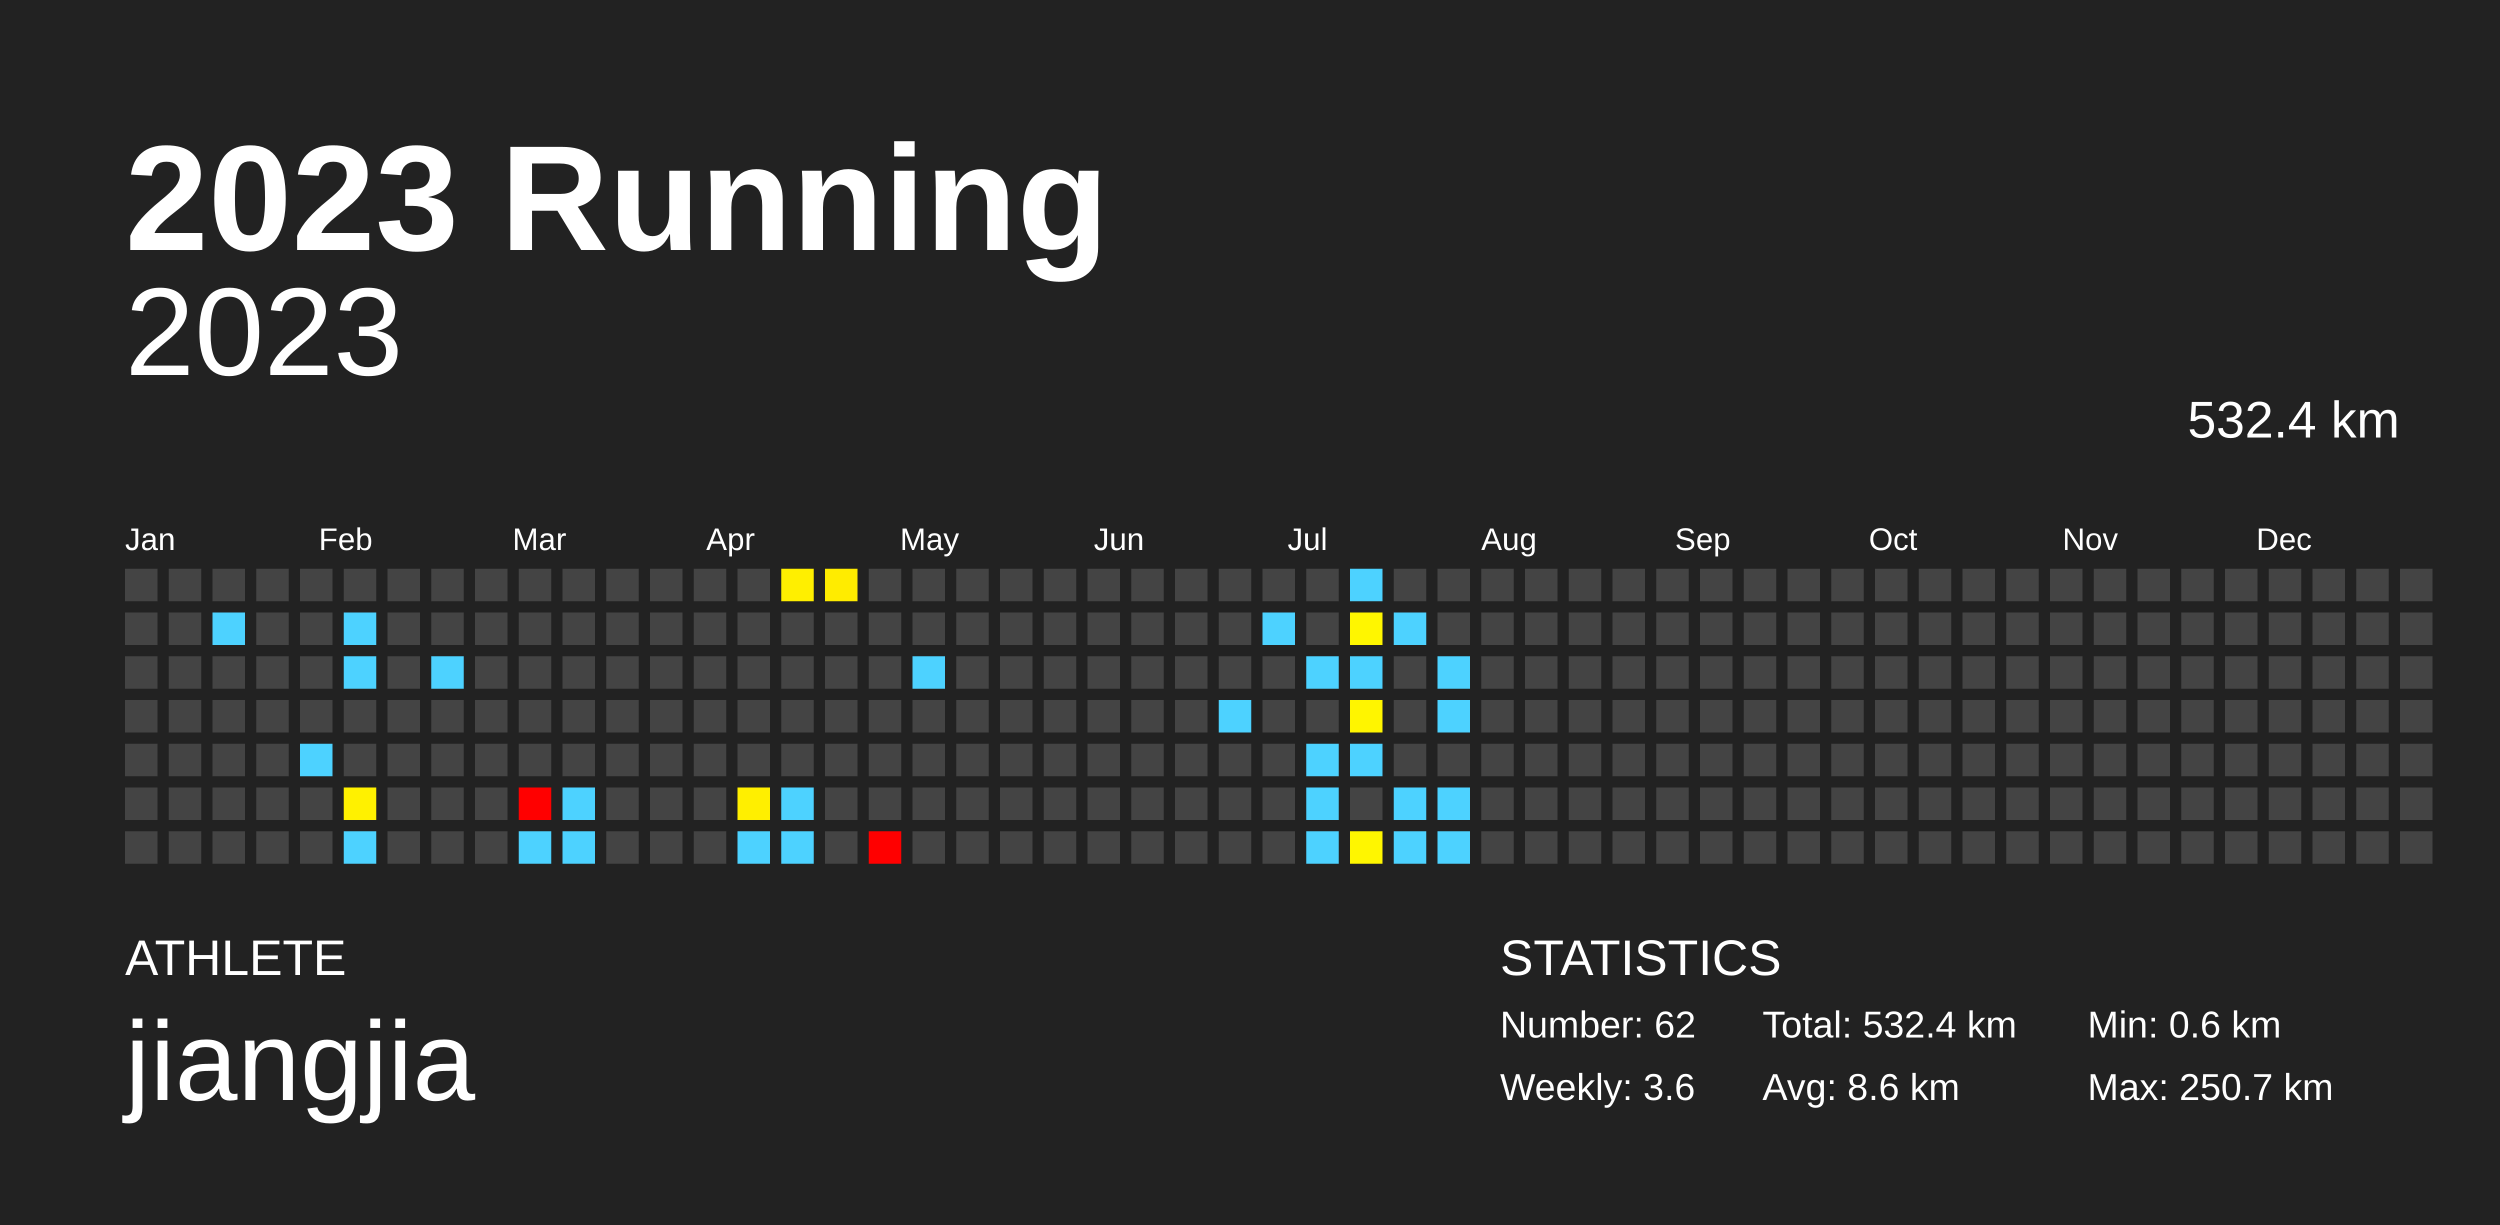
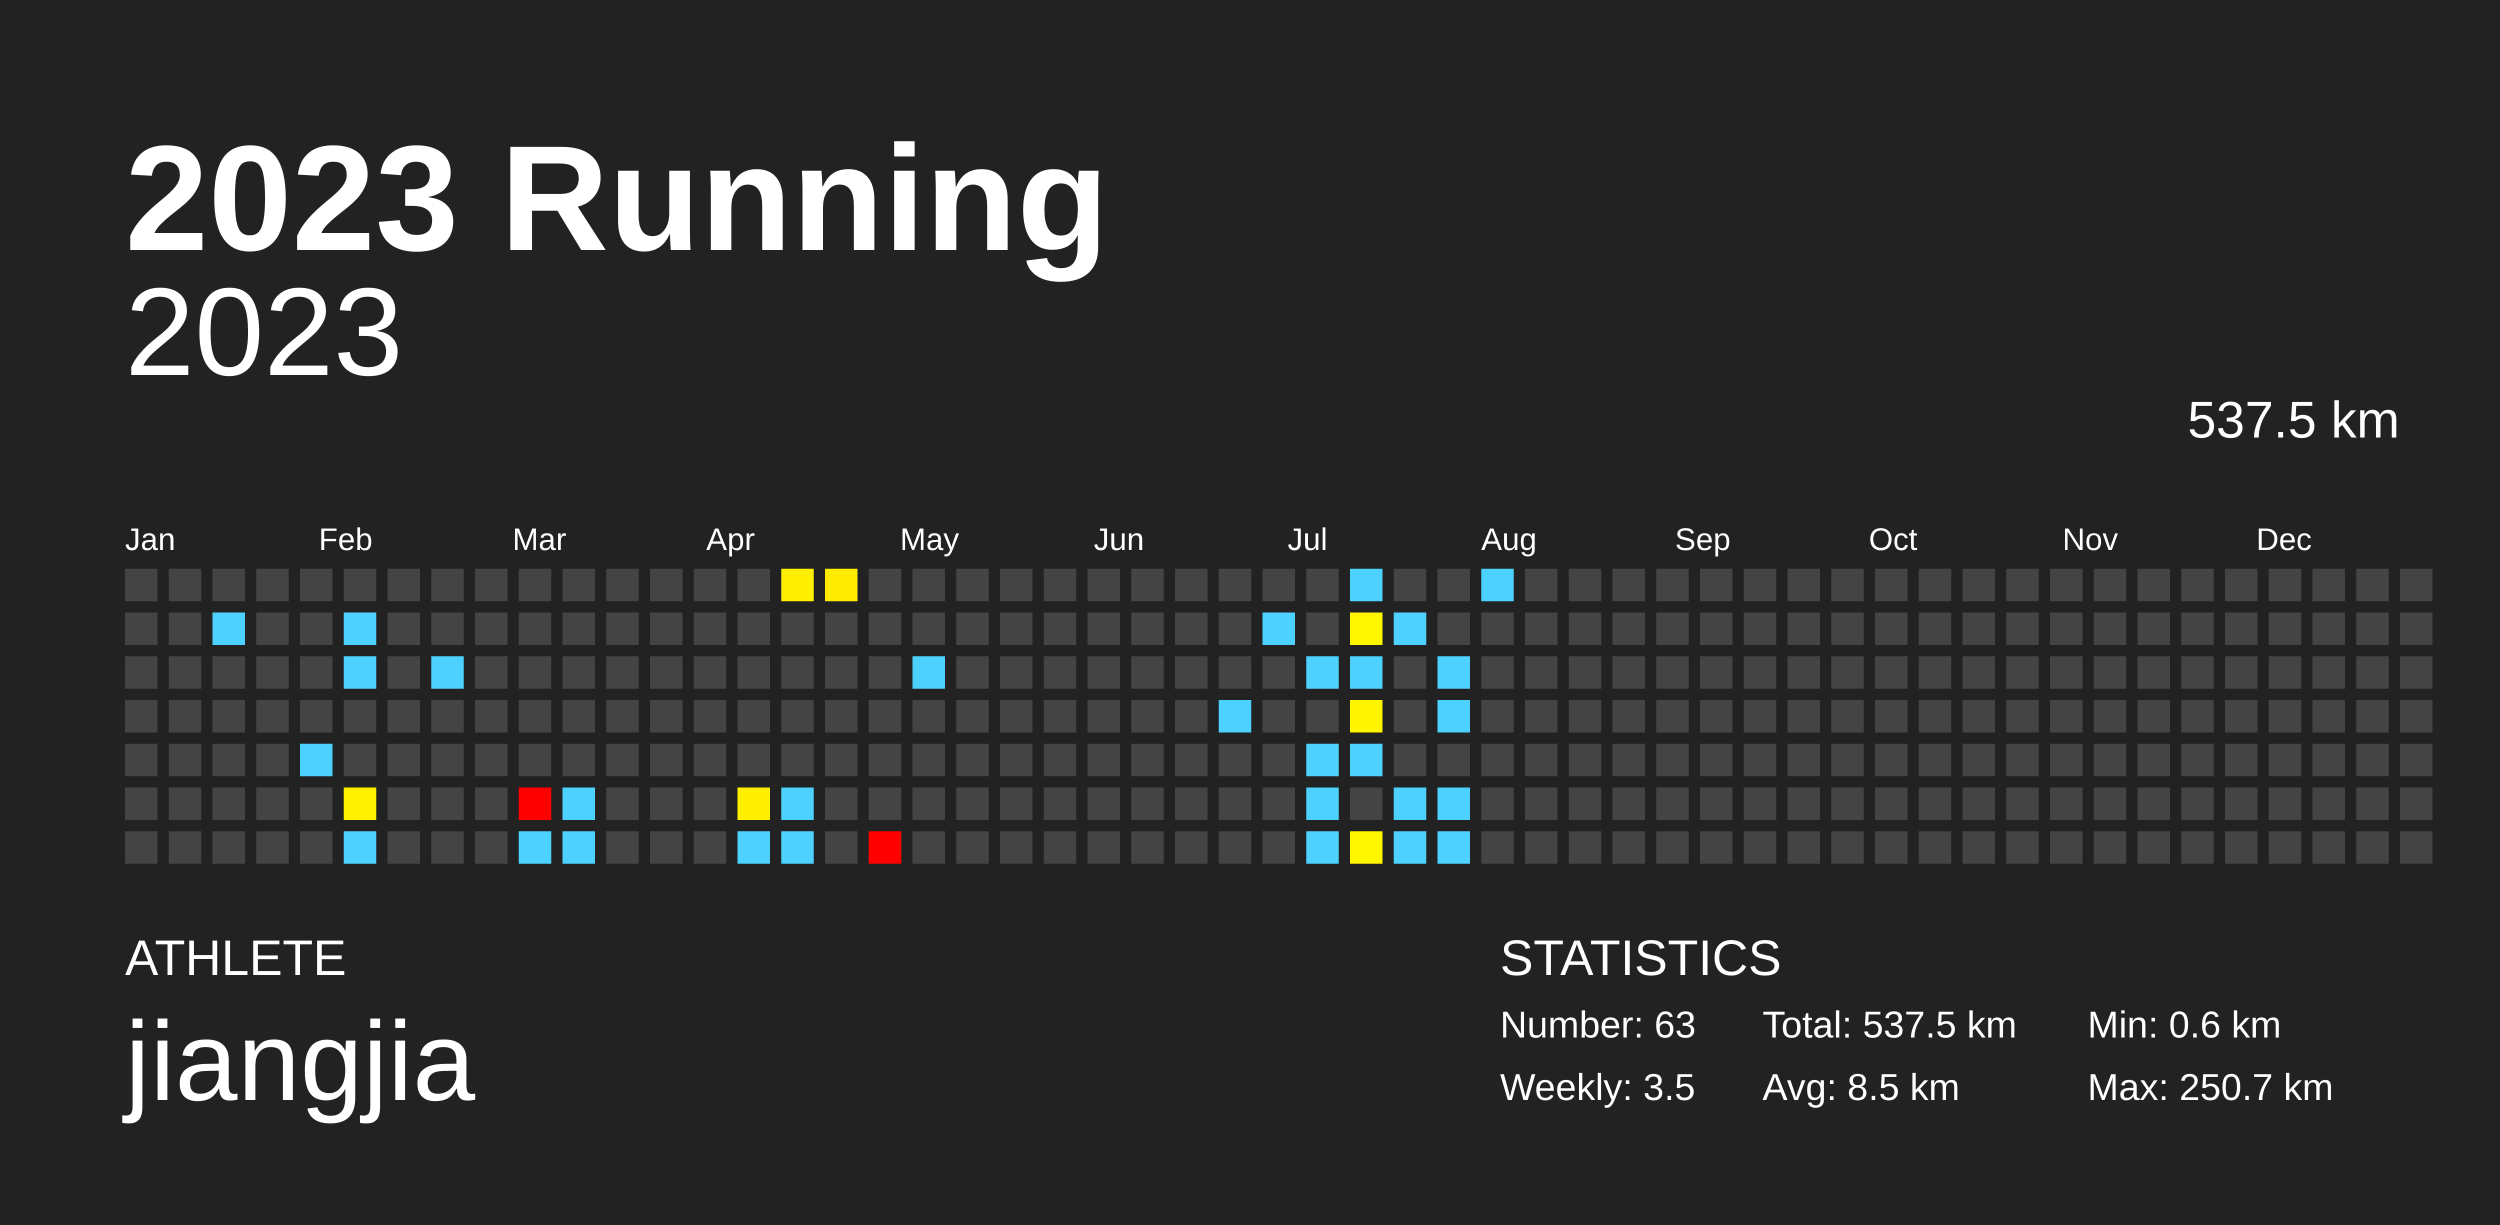
<svg xmlns="http://www.w3.org/2000/svg" baseProfile="full" height="98mm" version="1.1" viewBox="0,0,200,98" width="200mm">
  <defs />
  <rect fill="#222222" height="98" width="200" x="0" y="0" />
  <text fill="#FFFFFF" style="font-size:12px; font-family:Arial; font-weight:bold;" x="10" y="20">2023 Running</text>
  <text fill="#FFFFFF" style="font-size:4px; font-family:Arial" x="10" y="78">ATHLETE</text>
  <text fill="#FFFFFF" style="font-size:9px; font-family:Arial" x="10" y="88">jiangjia</text>
  <text fill="#FFFFFF" style="font-size:4px; font-family:Arial" x="120" y="78">STATISTICS</text>
-   <text fill="#FFFFFF" style="font-size:3px; font-family:Arial" x="120" y="83">Number: 62</text>
-   <text fill="#FFFFFF" style="font-size:3px; font-family:Arial" x="120" y="88">Weekly: 3.6</text>
-   <text fill="#FFFFFF" style="font-size:3px; font-family:Arial" x="141" y="83">Total: 532.4 km</text>
-   <text fill="#FFFFFF" style="font-size:3px; font-family:Arial" x="141" y="88">Avg: 8.6 km</text>
+   <text fill="#FFFFFF" style="font-size:3px; font-family:Arial" x="120" y="83">Number: 63</text>
+   <text fill="#FFFFFF" style="font-size:3px; font-family:Arial" x="120" y="88">Weekly: 3.5</text>
+   <text fill="#FFFFFF" style="font-size:3px; font-family:Arial" x="141" y="83">Total: 537.5 km</text>
+   <text fill="#FFFFFF" style="font-size:3px; font-family:Arial" x="141" y="88">Avg: 8.5 km</text>
  <text fill="#FFFFFF" style="font-size:3px; font-family:Arial" x="167" y="83">Min: 0.6 km</text>
  <text fill="#FFFFFF" style="font-size:3px; font-family:Arial" x="167" y="88">Max: 250.7 km</text>
  <text alignment-baseline="hanging" fill="#FFFFFF" style="font-size:10.0px; font-family:Arial;" x="10" y="30">2023</text>
-   <text alignment-baseline="hanging" fill="#FFFFFF" style="font-size:4.125px; font-family:Arial;" x="175" y="35">532.4 km</text>
+   <text alignment-baseline="hanging" fill="#FFFFFF" style="font-size:4.125px; font-family:Arial;" x="175" y="35">537.5 km</text>
  <text fill="#FFFFFF" style="font-size:2.5px; font-family:Arial" x="10.0" y="44">Jan</text>
  <text fill="#FFFFFF" style="font-size:2.5px; font-family:Arial" x="25.5" y="44">Feb</text>
  <text fill="#FFFFFF" style="font-size:2.5px; font-family:Arial" x="41.0" y="44">Mar</text>
  <text fill="#FFFFFF" style="font-size:2.5px; font-family:Arial" x="56.5" y="44">Apr</text>
  <text fill="#FFFFFF" style="font-size:2.5px; font-family:Arial" x="72.0" y="44">May</text>
  <text fill="#FFFFFF" style="font-size:2.5px; font-family:Arial" x="87.5" y="44">Jun</text>
  <text fill="#FFFFFF" style="font-size:2.5px; font-family:Arial" x="103.0" y="44">Jul</text>
  <text fill="#FFFFFF" style="font-size:2.5px; font-family:Arial" x="118.5" y="44">Aug</text>
  <text fill="#FFFFFF" style="font-size:2.5px; font-family:Arial" x="134.0" y="44">Sep</text>
  <text fill="#FFFFFF" style="font-size:2.5px; font-family:Arial" x="149.5" y="44">Oct</text>
  <text fill="#FFFFFF" style="font-size:2.5px; font-family:Arial" x="165.0" y="44">Nov</text>
  <text fill="#FFFFFF" style="font-size:2.5px; font-family:Arial" x="180.5" y="44">Dec</text>
  <rect fill="#444444" height="2.6" width="2.6" x="10.0" y="45.5" />
  <rect fill="#444444" height="2.6" width="2.6" x="10.0" y="49.0" />
  <rect fill="#444444" height="2.6" width="2.6" x="10.0" y="52.5" />
  <rect fill="#444444" height="2.6" width="2.6" x="10.0" y="56.0" />
  <rect fill="#444444" height="2.6" width="2.6" x="10.0" y="59.5" />
  <rect fill="#444444" height="2.6" width="2.6" x="10.0" y="63.0" />
  <rect fill="#444444" height="2.6" width="2.6" x="10.0" y="66.5" />
  <rect fill="#444444" height="2.6" width="2.6" x="13.5" y="45.5" />
  <rect fill="#444444" height="2.6" width="2.6" x="13.5" y="49.0" />
  <rect fill="#444444" height="2.6" width="2.6" x="13.5" y="52.5" />
  <rect fill="#444444" height="2.6" width="2.6" x="13.5" y="56.0" />
  <rect fill="#444444" height="2.6" width="2.6" x="13.5" y="59.5" />
  <rect fill="#444444" height="2.6" width="2.6" x="13.5" y="63.0" />
  <rect fill="#444444" height="2.6" width="2.6" x="13.5" y="66.5" />
  <rect fill="#444444" height="2.6" width="2.6" x="17.0" y="45.5" />
  <rect fill="#4dd2ff" height="2.6" width="2.6" x="17.0" y="49.0" />
  <rect fill="#444444" height="2.6" width="2.6" x="17.0" y="52.5" />
  <rect fill="#444444" height="2.6" width="2.6" x="17.0" y="56.0" />
  <rect fill="#444444" height="2.6" width="2.6" x="17.0" y="59.5" />
  <rect fill="#444444" height="2.6" width="2.6" x="17.0" y="63.0" />
  <rect fill="#444444" height="2.6" width="2.6" x="17.0" y="66.5" />
  <rect fill="#444444" height="2.6" width="2.6" x="20.5" y="45.5" />
  <rect fill="#444444" height="2.6" width="2.6" x="20.5" y="49.0" />
  <rect fill="#444444" height="2.6" width="2.6" x="20.5" y="52.5" />
  <rect fill="#444444" height="2.6" width="2.6" x="20.5" y="56.0" />
  <rect fill="#444444" height="2.6" width="2.6" x="20.5" y="59.5" />
  <rect fill="#444444" height="2.6" width="2.6" x="20.5" y="63.0" />
  <rect fill="#444444" height="2.6" width="2.6" x="20.5" y="66.5" />
  <rect fill="#444444" height="2.6" width="2.6" x="24.0" y="45.5" />
  <rect fill="#444444" height="2.6" width="2.6" x="24.0" y="49.0" />
  <rect fill="#444444" height="2.6" width="2.6" x="24.0" y="52.5" />
  <rect fill="#444444" height="2.6" width="2.6" x="24.0" y="56.0" />
  <rect fill="#4dd2ff" height="2.6" width="2.6" x="24.0" y="59.5" />
  <rect fill="#444444" height="2.6" width="2.6" x="24.0" y="63.0" />
  <rect fill="#444444" height="2.6" width="2.6" x="24.0" y="66.5" />
  <rect fill="#444444" height="2.6" width="2.6" x="27.5" y="45.5" />
  <rect fill="#4dd2ff" height="2.6" width="2.6" x="27.5" y="49.0" />
  <rect fill="#4dd2ff" height="2.6" width="2.6" x="27.5" y="52.5" />
  <rect fill="#444444" height="2.6" width="2.6" x="27.5" y="56.0" />
  <rect fill="#444444" height="2.6" width="2.6" x="27.5" y="59.5" />
  <rect fill="#fff100" height="2.6" width="2.6" x="27.5" y="63.0" />
  <rect fill="#4dd2ff" height="2.6" width="2.6" x="27.5" y="66.5" />
  <rect fill="#444444" height="2.6" width="2.6" x="31.0" y="45.5" />
  <rect fill="#444444" height="2.6" width="2.6" x="31.0" y="49.0" />
  <rect fill="#444444" height="2.6" width="2.6" x="31.0" y="52.5" />
  <rect fill="#444444" height="2.6" width="2.6" x="31.0" y="56.0" />
  <rect fill="#444444" height="2.6" width="2.6" x="31.0" y="59.5" />
  <rect fill="#444444" height="2.6" width="2.6" x="31.0" y="63.0" />
  <rect fill="#444444" height="2.6" width="2.6" x="31.0" y="66.5" />
  <rect fill="#444444" height="2.6" width="2.6" x="34.5" y="45.5" />
  <rect fill="#444444" height="2.6" width="2.6" x="34.5" y="49.0" />
  <rect fill="#4dd2ff" height="2.6" width="2.6" x="34.5" y="52.5" />
  <rect fill="#444444" height="2.6" width="2.6" x="34.5" y="56.0" />
  <rect fill="#444444" height="2.6" width="2.6" x="34.5" y="59.5" />
  <rect fill="#444444" height="2.6" width="2.6" x="34.5" y="63.0" />
  <rect fill="#444444" height="2.6" width="2.6" x="34.5" y="66.5" />
  <rect fill="#444444" height="2.6" width="2.6" x="38.0" y="45.5" />
  <rect fill="#444444" height="2.6" width="2.6" x="38.0" y="49.0" />
  <rect fill="#444444" height="2.6" width="2.6" x="38.0" y="52.5" />
  <rect fill="#444444" height="2.6" width="2.6" x="38.0" y="56.0" />
  <rect fill="#444444" height="2.6" width="2.6" x="38.0" y="59.5" />
  <rect fill="#444444" height="2.6" width="2.6" x="38.0" y="63.0" />
  <rect fill="#444444" height="2.6" width="2.6" x="38.0" y="66.5" />
  <rect fill="#444444" height="2.6" width="2.6" x="41.5" y="45.5" />
  <rect fill="#444444" height="2.6" width="2.6" x="41.5" y="49.0" />
  <rect fill="#444444" height="2.6" width="2.6" x="41.5" y="52.5" />
  <rect fill="#444444" height="2.6" width="2.6" x="41.5" y="56.0" />
  <rect fill="#444444" height="2.6" width="2.6" x="41.5" y="59.5" />
  <rect fill="red" height="2.6" width="2.6" x="41.5" y="63.0" />
  <rect fill="#4dd2ff" height="2.6" width="2.6" x="41.5" y="66.5" />
  <rect fill="#444444" height="2.6" width="2.6" x="45.0" y="45.5" />
  <rect fill="#444444" height="2.6" width="2.6" x="45.0" y="49.0" />
  <rect fill="#444444" height="2.6" width="2.6" x="45.0" y="52.5" />
  <rect fill="#444444" height="2.6" width="2.6" x="45.0" y="56.0" />
  <rect fill="#444444" height="2.6" width="2.6" x="45.0" y="59.5" />
  <rect fill="#4dd2ff" height="2.6" width="2.6" x="45.0" y="63.0" />
  <rect fill="#4dd2ff" height="2.6" width="2.6" x="45.0" y="66.5" />
  <rect fill="#444444" height="2.6" width="2.6" x="48.5" y="45.5" />
  <rect fill="#444444" height="2.6" width="2.6" x="48.5" y="49.0" />
  <rect fill="#444444" height="2.6" width="2.6" x="48.5" y="52.5" />
  <rect fill="#444444" height="2.6" width="2.6" x="48.5" y="56.0" />
  <rect fill="#444444" height="2.6" width="2.6" x="48.5" y="59.5" />
  <rect fill="#444444" height="2.6" width="2.6" x="48.5" y="63.0" />
  <rect fill="#444444" height="2.6" width="2.6" x="48.5" y="66.5" />
  <rect fill="#444444" height="2.6" width="2.6" x="52.0" y="45.5" />
  <rect fill="#444444" height="2.6" width="2.6" x="52.0" y="49.0" />
  <rect fill="#444444" height="2.6" width="2.6" x="52.0" y="52.5" />
  <rect fill="#444444" height="2.6" width="2.6" x="52.0" y="56.0" />
  <rect fill="#444444" height="2.6" width="2.6" x="52.0" y="59.5" />
  <rect fill="#444444" height="2.6" width="2.6" x="52.0" y="63.0" />
  <rect fill="#444444" height="2.6" width="2.6" x="52.0" y="66.5" />
  <rect fill="#444444" height="2.6" width="2.6" x="55.5" y="45.5" />
  <rect fill="#444444" height="2.6" width="2.6" x="55.5" y="49.0" />
  <rect fill="#444444" height="2.6" width="2.6" x="55.5" y="52.5" />
  <rect fill="#444444" height="2.6" width="2.6" x="55.5" y="56.0" />
  <rect fill="#444444" height="2.6" width="2.6" x="55.5" y="59.5" />
  <rect fill="#444444" height="2.6" width="2.6" x="55.5" y="63.0" />
  <rect fill="#444444" height="2.6" width="2.6" x="55.5" y="66.5" />
  <rect fill="#444444" height="2.6" width="2.6" x="59.0" y="45.5" />
  <rect fill="#444444" height="2.6" width="2.6" x="59.0" y="49.0" />
  <rect fill="#444444" height="2.6" width="2.6" x="59.0" y="52.5" />
  <rect fill="#444444" height="2.6" width="2.6" x="59.0" y="56.0" />
  <rect fill="#444444" height="2.6" width="2.6" x="59.0" y="59.5" />
  <rect fill="#ffef00" height="2.6" width="2.6" x="59.0" y="63.0" />
  <rect fill="#4dd2ff" height="2.6" width="2.6" x="59.0" y="66.5" />
  <rect fill="#ffef00" height="2.6" width="2.6" x="62.5" y="45.5" />
  <rect fill="#444444" height="2.6" width="2.6" x="62.5" y="49.0" />
  <rect fill="#444444" height="2.6" width="2.6" x="62.5" y="52.5" />
  <rect fill="#444444" height="2.6" width="2.6" x="62.5" y="56.0" />
  <rect fill="#444444" height="2.6" width="2.6" x="62.5" y="59.5" />
  <rect fill="#4dd2ff" height="2.6" width="2.6" x="62.5" y="63.0" />
  <rect fill="#4dd2ff" height="2.6" width="2.6" x="62.5" y="66.5" />
  <rect fill="#ffec00" height="2.6" width="2.6" x="66.0" y="45.5" />
  <rect fill="#444444" height="2.6" width="2.6" x="66.0" y="49.0" />
  <rect fill="#444444" height="2.6" width="2.6" x="66.0" y="52.5" />
  <rect fill="#444444" height="2.6" width="2.6" x="66.0" y="56.0" />
  <rect fill="#444444" height="2.6" width="2.6" x="66.0" y="59.5" />
  <rect fill="#444444" height="2.6" width="2.6" x="66.0" y="63.0" />
  <rect fill="#444444" height="2.6" width="2.6" x="66.0" y="66.5" />
  <rect fill="#444444" height="2.6" width="2.6" x="69.5" y="45.5" />
  <rect fill="#444444" height="2.6" width="2.6" x="69.5" y="49.0" />
  <rect fill="#444444" height="2.6" width="2.6" x="69.5" y="52.5" />
  <rect fill="#444444" height="2.6" width="2.6" x="69.5" y="56.0" />
  <rect fill="#444444" height="2.6" width="2.6" x="69.5" y="59.5" />
  <rect fill="#444444" height="2.6" width="2.6" x="69.5" y="63.0" />
  <rect fill="red" height="2.6" width="2.6" x="69.5" y="66.5" />
  <rect fill="#444444" height="2.6" width="2.6" x="73.0" y="45.5" />
  <rect fill="#444444" height="2.6" width="2.6" x="73.0" y="49.0" />
  <rect fill="#4dd2ff" height="2.6" width="2.6" x="73.0" y="52.5" />
  <rect fill="#444444" height="2.6" width="2.6" x="73.0" y="56.0" />
  <rect fill="#444444" height="2.6" width="2.6" x="73.0" y="59.5" />
  <rect fill="#444444" height="2.6" width="2.6" x="73.0" y="63.0" />
  <rect fill="#444444" height="2.6" width="2.6" x="73.0" y="66.5" />
  <rect fill="#444444" height="2.6" width="2.6" x="76.5" y="45.5" />
  <rect fill="#444444" height="2.6" width="2.6" x="76.5" y="49.0" />
  <rect fill="#444444" height="2.6" width="2.6" x="76.5" y="52.5" />
  <rect fill="#444444" height="2.6" width="2.6" x="76.5" y="56.0" />
  <rect fill="#444444" height="2.6" width="2.6" x="76.5" y="59.5" />
  <rect fill="#444444" height="2.6" width="2.6" x="76.5" y="63.0" />
  <rect fill="#444444" height="2.6" width="2.6" x="76.5" y="66.5" />
  <rect fill="#444444" height="2.6" width="2.6" x="80.0" y="45.5" />
  <rect fill="#444444" height="2.6" width="2.6" x="80.0" y="49.0" />
  <rect fill="#444444" height="2.6" width="2.6" x="80.0" y="52.5" />
  <rect fill="#444444" height="2.6" width="2.6" x="80.0" y="56.0" />
  <rect fill="#444444" height="2.6" width="2.6" x="80.0" y="59.5" />
  <rect fill="#444444" height="2.6" width="2.6" x="80.0" y="63.0" />
  <rect fill="#444444" height="2.6" width="2.6" x="80.0" y="66.5" />
  <rect fill="#444444" height="2.6" width="2.6" x="83.5" y="45.5" />
  <rect fill="#444444" height="2.6" width="2.6" x="83.5" y="49.0" />
  <rect fill="#444444" height="2.6" width="2.6" x="83.5" y="52.5" />
  <rect fill="#444444" height="2.6" width="2.6" x="83.5" y="56.0" />
  <rect fill="#444444" height="2.6" width="2.6" x="83.5" y="59.5" />
  <rect fill="#444444" height="2.6" width="2.6" x="83.5" y="63.0" />
  <rect fill="#444444" height="2.6" width="2.6" x="83.5" y="66.5" />
  <rect fill="#444444" height="2.6" width="2.6" x="87.0" y="45.5" />
  <rect fill="#444444" height="2.6" width="2.6" x="87.0" y="49.0" />
  <rect fill="#444444" height="2.6" width="2.6" x="87.0" y="52.5" />
  <rect fill="#444444" height="2.6" width="2.6" x="87.0" y="56.0" />
  <rect fill="#444444" height="2.6" width="2.6" x="87.0" y="59.5" />
  <rect fill="#444444" height="2.6" width="2.6" x="87.0" y="63.0" />
  <rect fill="#444444" height="2.6" width="2.6" x="87.0" y="66.5" />
  <rect fill="#444444" height="2.6" width="2.6" x="90.5" y="45.5" />
  <rect fill="#444444" height="2.6" width="2.6" x="90.5" y="49.0" />
  <rect fill="#444444" height="2.6" width="2.6" x="90.5" y="52.5" />
  <rect fill="#444444" height="2.6" width="2.6" x="90.5" y="56.0" />
  <rect fill="#444444" height="2.6" width="2.6" x="90.5" y="59.5" />
  <rect fill="#444444" height="2.6" width="2.6" x="90.5" y="63.0" />
  <rect fill="#444444" height="2.6" width="2.6" x="90.5" y="66.5" />
  <rect fill="#444444" height="2.6" width="2.6" x="94.0" y="45.5" />
  <rect fill="#444444" height="2.6" width="2.6" x="94.0" y="49.0" />
  <rect fill="#444444" height="2.6" width="2.6" x="94.0" y="52.5" />
  <rect fill="#444444" height="2.6" width="2.6" x="94.0" y="56.0" />
  <rect fill="#444444" height="2.6" width="2.6" x="94.0" y="59.5" />
  <rect fill="#444444" height="2.6" width="2.6" x="94.0" y="63.0" />
  <rect fill="#444444" height="2.6" width="2.6" x="94.0" y="66.5" />
  <rect fill="#444444" height="2.6" width="2.6" x="97.5" y="45.5" />
  <rect fill="#444444" height="2.6" width="2.6" x="97.5" y="49.0" />
  <rect fill="#444444" height="2.6" width="2.6" x="97.5" y="52.5" />
  <rect fill="#4dd2ff" height="2.6" width="2.6" x="97.5" y="56.0" />
  <rect fill="#444444" height="2.6" width="2.6" x="97.5" y="59.5" />
  <rect fill="#444444" height="2.6" width="2.6" x="97.5" y="63.0" />
  <rect fill="#444444" height="2.6" width="2.6" x="97.5" y="66.5" />
  <rect fill="#444444" height="2.6" width="2.6" x="101.0" y="45.5" />
  <rect fill="#4dd2ff" height="2.6" width="2.6" x="101.0" y="49.0" />
  <rect fill="#444444" height="2.6" width="2.6" x="101.0" y="52.5" />
  <rect fill="#444444" height="2.6" width="2.6" x="101.0" y="56.0" />
  <rect fill="#444444" height="2.6" width="2.6" x="101.0" y="59.5" />
  <rect fill="#444444" height="2.6" width="2.6" x="101.0" y="63.0" />
  <rect fill="#444444" height="2.6" width="2.6" x="101.0" y="66.5" />
  <rect fill="#444444" height="2.6" width="2.6" x="104.5" y="45.5" />
  <rect fill="#444444" height="2.6" width="2.6" x="104.5" y="49.0" />
  <rect fill="#4dd2ff" height="2.6" width="2.6" x="104.5" y="52.5" />
  <rect fill="#444444" height="2.6" width="2.6" x="104.5" y="56.0" />
  <rect fill="#4dd2ff" height="2.6" width="2.6" x="104.5" y="59.5" />
  <rect fill="#4dd2ff" height="2.6" width="2.6" x="104.5" y="63.0" />
  <rect fill="#4dd2ff" height="2.6" width="2.6" x="104.5" y="66.5" />
  <rect fill="#4dd2ff" height="2.6" width="2.6" x="108.0" y="45.5" />
  <rect fill="#fff600" height="2.6" width="2.6" x="108.0" y="49.0" />
  <rect fill="#4dd2ff" height="2.6" width="2.6" x="108.0" y="52.5" />
  <rect fill="#fff500" height="2.6" width="2.6" x="108.0" y="56.0" />
  <rect fill="#4dd2ff" height="2.6" width="2.6" x="108.0" y="59.5" />
  <rect fill="#444444" height="2.6" width="2.6" x="108.0" y="63.0" />
  <rect fill="#fff600" height="2.6" width="2.6" x="108.0" y="66.5" />
  <rect fill="#444444" height="2.6" width="2.6" x="111.5" y="45.5" />
  <rect fill="#4dd2ff" height="2.6" width="2.6" x="111.5" y="49.0" />
  <rect fill="#444444" height="2.6" width="2.6" x="111.5" y="52.5" />
  <rect fill="#444444" height="2.6" width="2.6" x="111.5" y="56.0" />
  <rect fill="#444444" height="2.6" width="2.6" x="111.5" y="59.5" />
  <rect fill="#4dd2ff" height="2.6" width="2.6" x="111.5" y="63.0" />
  <rect fill="#4dd2ff" height="2.6" width="2.6" x="111.5" y="66.5" />
  <rect fill="#444444" height="2.6" width="2.6" x="115.0" y="45.5" />
  <rect fill="#444444" height="2.6" width="2.6" x="115.0" y="49.0" />
  <rect fill="#4dd2ff" height="2.6" width="2.6" x="115.0" y="52.5" />
  <rect fill="#4dd2ff" height="2.6" width="2.6" x="115.0" y="56.0" />
  <rect fill="#444444" height="2.6" width="2.6" x="115.0" y="59.5" />
  <rect fill="#4dd2ff" height="2.6" width="2.6" x="115.0" y="63.0" />
  <rect fill="#4dd2ff" height="2.6" width="2.6" x="115.0" y="66.5" />
-   <rect fill="#444444" height="2.6" width="2.6" x="118.5" y="45.5" />
+   <rect fill="#4dd2ff" height="2.6" width="2.6" x="118.5" y="45.5" />
  <rect fill="#444444" height="2.6" width="2.6" x="118.5" y="49.0" />
  <rect fill="#444444" height="2.6" width="2.6" x="118.5" y="52.5" />
  <rect fill="#444444" height="2.6" width="2.6" x="118.5" y="56.0" />
  <rect fill="#444444" height="2.6" width="2.6" x="118.5" y="59.5" />
  <rect fill="#444444" height="2.6" width="2.6" x="118.5" y="63.0" />
  <rect fill="#444444" height="2.6" width="2.6" x="118.5" y="66.5" />
  <rect fill="#444444" height="2.6" width="2.6" x="122.0" y="45.5" />
  <rect fill="#444444" height="2.6" width="2.6" x="122.0" y="49.0" />
  <rect fill="#444444" height="2.6" width="2.6" x="122.0" y="52.5" />
  <rect fill="#444444" height="2.6" width="2.6" x="122.0" y="56.0" />
  <rect fill="#444444" height="2.6" width="2.6" x="122.0" y="59.5" />
  <rect fill="#444444" height="2.6" width="2.6" x="122.0" y="63.0" />
  <rect fill="#444444" height="2.6" width="2.6" x="122.0" y="66.5" />
  <rect fill="#444444" height="2.6" width="2.6" x="125.5" y="45.5" />
  <rect fill="#444444" height="2.6" width="2.6" x="125.5" y="49.0" />
  <rect fill="#444444" height="2.6" width="2.6" x="125.5" y="52.5" />
  <rect fill="#444444" height="2.6" width="2.6" x="125.5" y="56.0" />
  <rect fill="#444444" height="2.6" width="2.6" x="125.5" y="59.5" />
  <rect fill="#444444" height="2.6" width="2.6" x="125.5" y="63.0" />
  <rect fill="#444444" height="2.6" width="2.6" x="125.5" y="66.5" />
  <rect fill="#444444" height="2.6" width="2.6" x="129.0" y="45.5" />
  <rect fill="#444444" height="2.6" width="2.6" x="129.0" y="49.0" />
  <rect fill="#444444" height="2.6" width="2.6" x="129.0" y="52.5" />
  <rect fill="#444444" height="2.6" width="2.6" x="129.0" y="56.0" />
  <rect fill="#444444" height="2.6" width="2.6" x="129.0" y="59.5" />
  <rect fill="#444444" height="2.6" width="2.6" x="129.0" y="63.0" />
  <rect fill="#444444" height="2.6" width="2.6" x="129.0" y="66.5" />
  <rect fill="#444444" height="2.6" width="2.6" x="132.5" y="45.5" />
  <rect fill="#444444" height="2.6" width="2.6" x="132.5" y="49.0" />
  <rect fill="#444444" height="2.6" width="2.6" x="132.5" y="52.5" />
  <rect fill="#444444" height="2.6" width="2.6" x="132.5" y="56.0" />
  <rect fill="#444444" height="2.6" width="2.6" x="132.5" y="59.5" />
  <rect fill="#444444" height="2.6" width="2.6" x="132.5" y="63.0" />
  <rect fill="#444444" height="2.6" width="2.6" x="132.5" y="66.5" />
  <rect fill="#444444" height="2.6" width="2.6" x="136.0" y="45.5" />
  <rect fill="#444444" height="2.6" width="2.6" x="136.0" y="49.0" />
  <rect fill="#444444" height="2.6" width="2.6" x="136.0" y="52.5" />
  <rect fill="#444444" height="2.6" width="2.6" x="136.0" y="56.0" />
  <rect fill="#444444" height="2.6" width="2.6" x="136.0" y="59.5" />
  <rect fill="#444444" height="2.6" width="2.6" x="136.0" y="63.0" />
  <rect fill="#444444" height="2.6" width="2.6" x="136.0" y="66.5" />
  <rect fill="#444444" height="2.6" width="2.6" x="139.5" y="45.5" />
  <rect fill="#444444" height="2.6" width="2.6" x="139.5" y="49.0" />
  <rect fill="#444444" height="2.6" width="2.6" x="139.5" y="52.5" />
  <rect fill="#444444" height="2.6" width="2.6" x="139.5" y="56.0" />
  <rect fill="#444444" height="2.6" width="2.6" x="139.5" y="59.5" />
  <rect fill="#444444" height="2.6" width="2.6" x="139.5" y="63.0" />
  <rect fill="#444444" height="2.6" width="2.6" x="139.5" y="66.5" />
  <rect fill="#444444" height="2.6" width="2.6" x="143.0" y="45.5" />
  <rect fill="#444444" height="2.6" width="2.6" x="143.0" y="49.0" />
  <rect fill="#444444" height="2.6" width="2.6" x="143.0" y="52.5" />
  <rect fill="#444444" height="2.6" width="2.6" x="143.0" y="56.0" />
  <rect fill="#444444" height="2.6" width="2.6" x="143.0" y="59.5" />
  <rect fill="#444444" height="2.6" width="2.6" x="143.0" y="63.0" />
  <rect fill="#444444" height="2.6" width="2.6" x="143.0" y="66.5" />
  <rect fill="#444444" height="2.6" width="2.6" x="146.5" y="45.5" />
  <rect fill="#444444" height="2.6" width="2.6" x="146.5" y="49.0" />
  <rect fill="#444444" height="2.6" width="2.6" x="146.5" y="52.5" />
  <rect fill="#444444" height="2.6" width="2.6" x="146.5" y="56.0" />
  <rect fill="#444444" height="2.6" width="2.6" x="146.5" y="59.5" />
  <rect fill="#444444" height="2.6" width="2.6" x="146.5" y="63.0" />
  <rect fill="#444444" height="2.6" width="2.6" x="146.5" y="66.5" />
  <rect fill="#444444" height="2.6" width="2.6" x="150.0" y="45.5" />
  <rect fill="#444444" height="2.6" width="2.6" x="150.0" y="49.0" />
  <rect fill="#444444" height="2.6" width="2.6" x="150.0" y="52.5" />
  <rect fill="#444444" height="2.6" width="2.6" x="150.0" y="56.0" />
  <rect fill="#444444" height="2.6" width="2.6" x="150.0" y="59.5" />
  <rect fill="#444444" height="2.6" width="2.6" x="150.0" y="63.0" />
  <rect fill="#444444" height="2.6" width="2.6" x="150.0" y="66.5" />
  <rect fill="#444444" height="2.6" width="2.6" x="153.5" y="45.5" />
  <rect fill="#444444" height="2.6" width="2.6" x="153.5" y="49.0" />
  <rect fill="#444444" height="2.6" width="2.6" x="153.5" y="52.5" />
  <rect fill="#444444" height="2.6" width="2.6" x="153.5" y="56.0" />
  <rect fill="#444444" height="2.6" width="2.6" x="153.5" y="59.5" />
  <rect fill="#444444" height="2.6" width="2.6" x="153.5" y="63.0" />
  <rect fill="#444444" height="2.6" width="2.6" x="153.5" y="66.5" />
  <rect fill="#444444" height="2.6" width="2.6" x="157.0" y="45.5" />
  <rect fill="#444444" height="2.6" width="2.6" x="157.0" y="49.0" />
  <rect fill="#444444" height="2.6" width="2.6" x="157.0" y="52.5" />
  <rect fill="#444444" height="2.6" width="2.6" x="157.0" y="56.0" />
  <rect fill="#444444" height="2.6" width="2.6" x="157.0" y="59.5" />
  <rect fill="#444444" height="2.6" width="2.6" x="157.0" y="63.0" />
  <rect fill="#444444" height="2.6" width="2.6" x="157.0" y="66.5" />
  <rect fill="#444444" height="2.6" width="2.6" x="160.5" y="45.5" />
  <rect fill="#444444" height="2.6" width="2.6" x="160.5" y="49.0" />
  <rect fill="#444444" height="2.6" width="2.6" x="160.5" y="52.5" />
  <rect fill="#444444" height="2.6" width="2.6" x="160.5" y="56.0" />
  <rect fill="#444444" height="2.6" width="2.6" x="160.5" y="59.5" />
  <rect fill="#444444" height="2.6" width="2.6" x="160.5" y="63.0" />
  <rect fill="#444444" height="2.6" width="2.6" x="160.5" y="66.5" />
  <rect fill="#444444" height="2.6" width="2.6" x="164.0" y="45.5" />
  <rect fill="#444444" height="2.6" width="2.6" x="164.0" y="49.0" />
  <rect fill="#444444" height="2.6" width="2.6" x="164.0" y="52.5" />
  <rect fill="#444444" height="2.6" width="2.6" x="164.0" y="56.0" />
  <rect fill="#444444" height="2.6" width="2.6" x="164.0" y="59.5" />
  <rect fill="#444444" height="2.6" width="2.6" x="164.0" y="63.0" />
  <rect fill="#444444" height="2.6" width="2.6" x="164.0" y="66.5" />
  <rect fill="#444444" height="2.6" width="2.6" x="167.5" y="45.5" />
  <rect fill="#444444" height="2.6" width="2.6" x="167.5" y="49.0" />
  <rect fill="#444444" height="2.6" width="2.6" x="167.5" y="52.5" />
  <rect fill="#444444" height="2.6" width="2.6" x="167.5" y="56.0" />
  <rect fill="#444444" height="2.6" width="2.6" x="167.5" y="59.5" />
  <rect fill="#444444" height="2.6" width="2.6" x="167.5" y="63.0" />
  <rect fill="#444444" height="2.6" width="2.6" x="167.5" y="66.5" />
  <rect fill="#444444" height="2.6" width="2.6" x="171.0" y="45.5" />
  <rect fill="#444444" height="2.6" width="2.6" x="171.0" y="49.0" />
  <rect fill="#444444" height="2.6" width="2.6" x="171.0" y="52.5" />
  <rect fill="#444444" height="2.6" width="2.6" x="171.0" y="56.0" />
  <rect fill="#444444" height="2.6" width="2.6" x="171.0" y="59.5" />
  <rect fill="#444444" height="2.6" width="2.6" x="171.0" y="63.0" />
  <rect fill="#444444" height="2.6" width="2.6" x="171.0" y="66.5" />
  <rect fill="#444444" height="2.6" width="2.6" x="174.5" y="45.5" />
  <rect fill="#444444" height="2.6" width="2.6" x="174.5" y="49.0" />
  <rect fill="#444444" height="2.6" width="2.6" x="174.5" y="52.5" />
  <rect fill="#444444" height="2.6" width="2.6" x="174.5" y="56.0" />
  <rect fill="#444444" height="2.6" width="2.6" x="174.5" y="59.5" />
  <rect fill="#444444" height="2.6" width="2.6" x="174.5" y="63.0" />
  <rect fill="#444444" height="2.6" width="2.6" x="174.5" y="66.5" />
  <rect fill="#444444" height="2.6" width="2.6" x="178.0" y="45.5" />
  <rect fill="#444444" height="2.6" width="2.6" x="178.0" y="49.0" />
  <rect fill="#444444" height="2.6" width="2.6" x="178.0" y="52.5" />
  <rect fill="#444444" height="2.6" width="2.6" x="178.0" y="56.0" />
  <rect fill="#444444" height="2.6" width="2.6" x="178.0" y="59.5" />
  <rect fill="#444444" height="2.6" width="2.6" x="178.0" y="63.0" />
  <rect fill="#444444" height="2.6" width="2.6" x="178.0" y="66.5" />
  <rect fill="#444444" height="2.6" width="2.6" x="181.5" y="45.5" />
  <rect fill="#444444" height="2.6" width="2.6" x="181.5" y="49.0" />
  <rect fill="#444444" height="2.6" width="2.6" x="181.5" y="52.5" />
  <rect fill="#444444" height="2.6" width="2.6" x="181.5" y="56.0" />
  <rect fill="#444444" height="2.6" width="2.6" x="181.5" y="59.5" />
  <rect fill="#444444" height="2.6" width="2.6" x="181.5" y="63.0" />
  <rect fill="#444444" height="2.6" width="2.6" x="181.5" y="66.5" />
  <rect fill="#444444" height="2.6" width="2.6" x="185.0" y="45.5" />
  <rect fill="#444444" height="2.6" width="2.6" x="185.0" y="49.0" />
  <rect fill="#444444" height="2.6" width="2.6" x="185.0" y="52.5" />
  <rect fill="#444444" height="2.6" width="2.6" x="185.0" y="56.0" />
  <rect fill="#444444" height="2.6" width="2.6" x="185.0" y="59.5" />
  <rect fill="#444444" height="2.6" width="2.6" x="185.0" y="63.0" />
  <rect fill="#444444" height="2.6" width="2.6" x="185.0" y="66.5" />
  <rect fill="#444444" height="2.6" width="2.6" x="188.5" y="45.5" />
  <rect fill="#444444" height="2.6" width="2.6" x="188.5" y="49.0" />
  <rect fill="#444444" height="2.6" width="2.6" x="188.5" y="52.5" />
  <rect fill="#444444" height="2.6" width="2.6" x="188.5" y="56.0" />
  <rect fill="#444444" height="2.6" width="2.6" x="188.5" y="59.5" />
  <rect fill="#444444" height="2.6" width="2.6" x="188.5" y="63.0" />
  <rect fill="#444444" height="2.6" width="2.6" x="188.5" y="66.5" />
  <rect fill="#444444" height="2.6" width="2.6" x="192.0" y="45.5" />
  <rect fill="#444444" height="2.6" width="2.6" x="192.0" y="49.0" />
  <rect fill="#444444" height="2.6" width="2.6" x="192.0" y="52.5" />
  <rect fill="#444444" height="2.6" width="2.6" x="192.0" y="56.0" />
  <rect fill="#444444" height="2.6" width="2.6" x="192.0" y="59.5" />
  <rect fill="#444444" height="2.6" width="2.6" x="192.0" y="63.0" />
  <rect fill="#444444" height="2.6" width="2.6" x="192.0" y="66.5" />
</svg>
